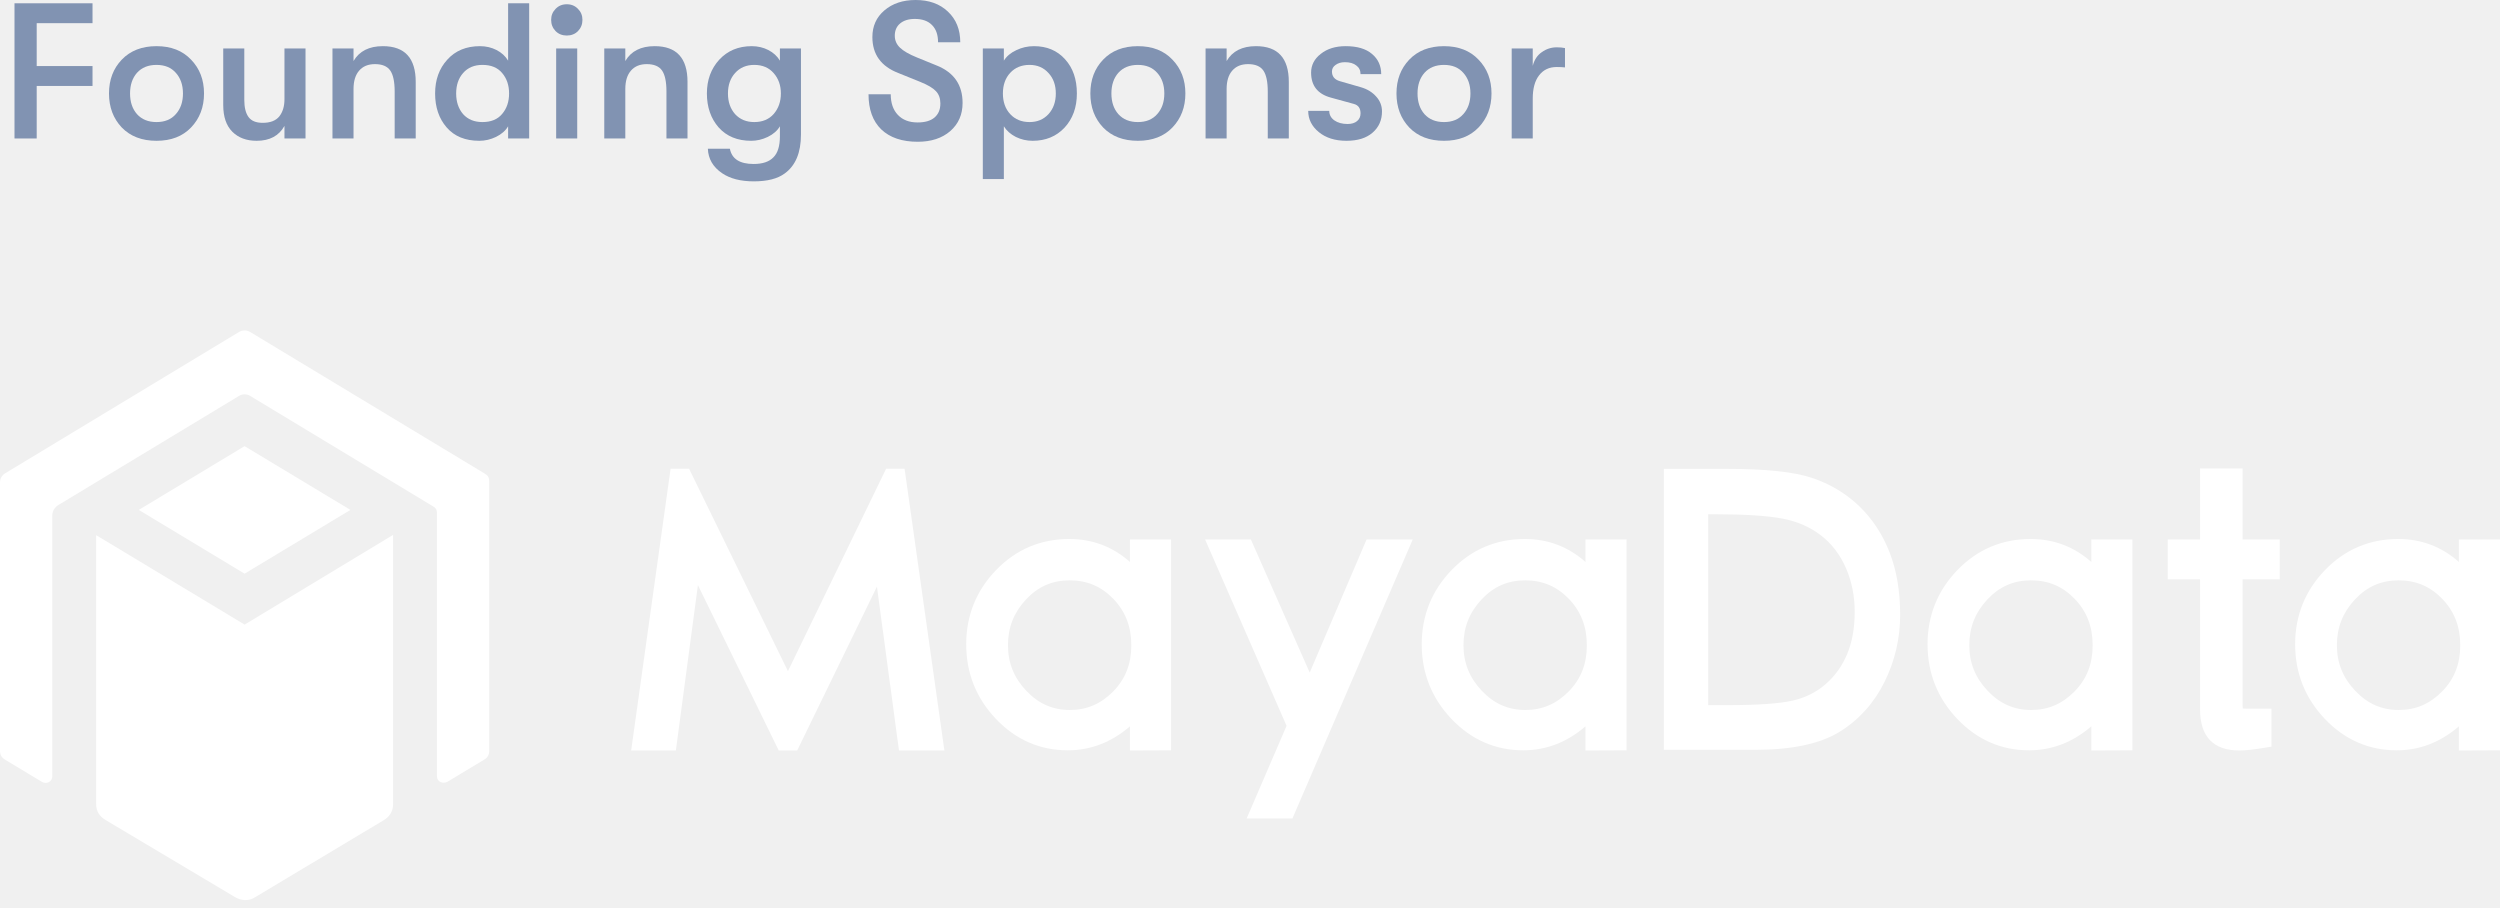
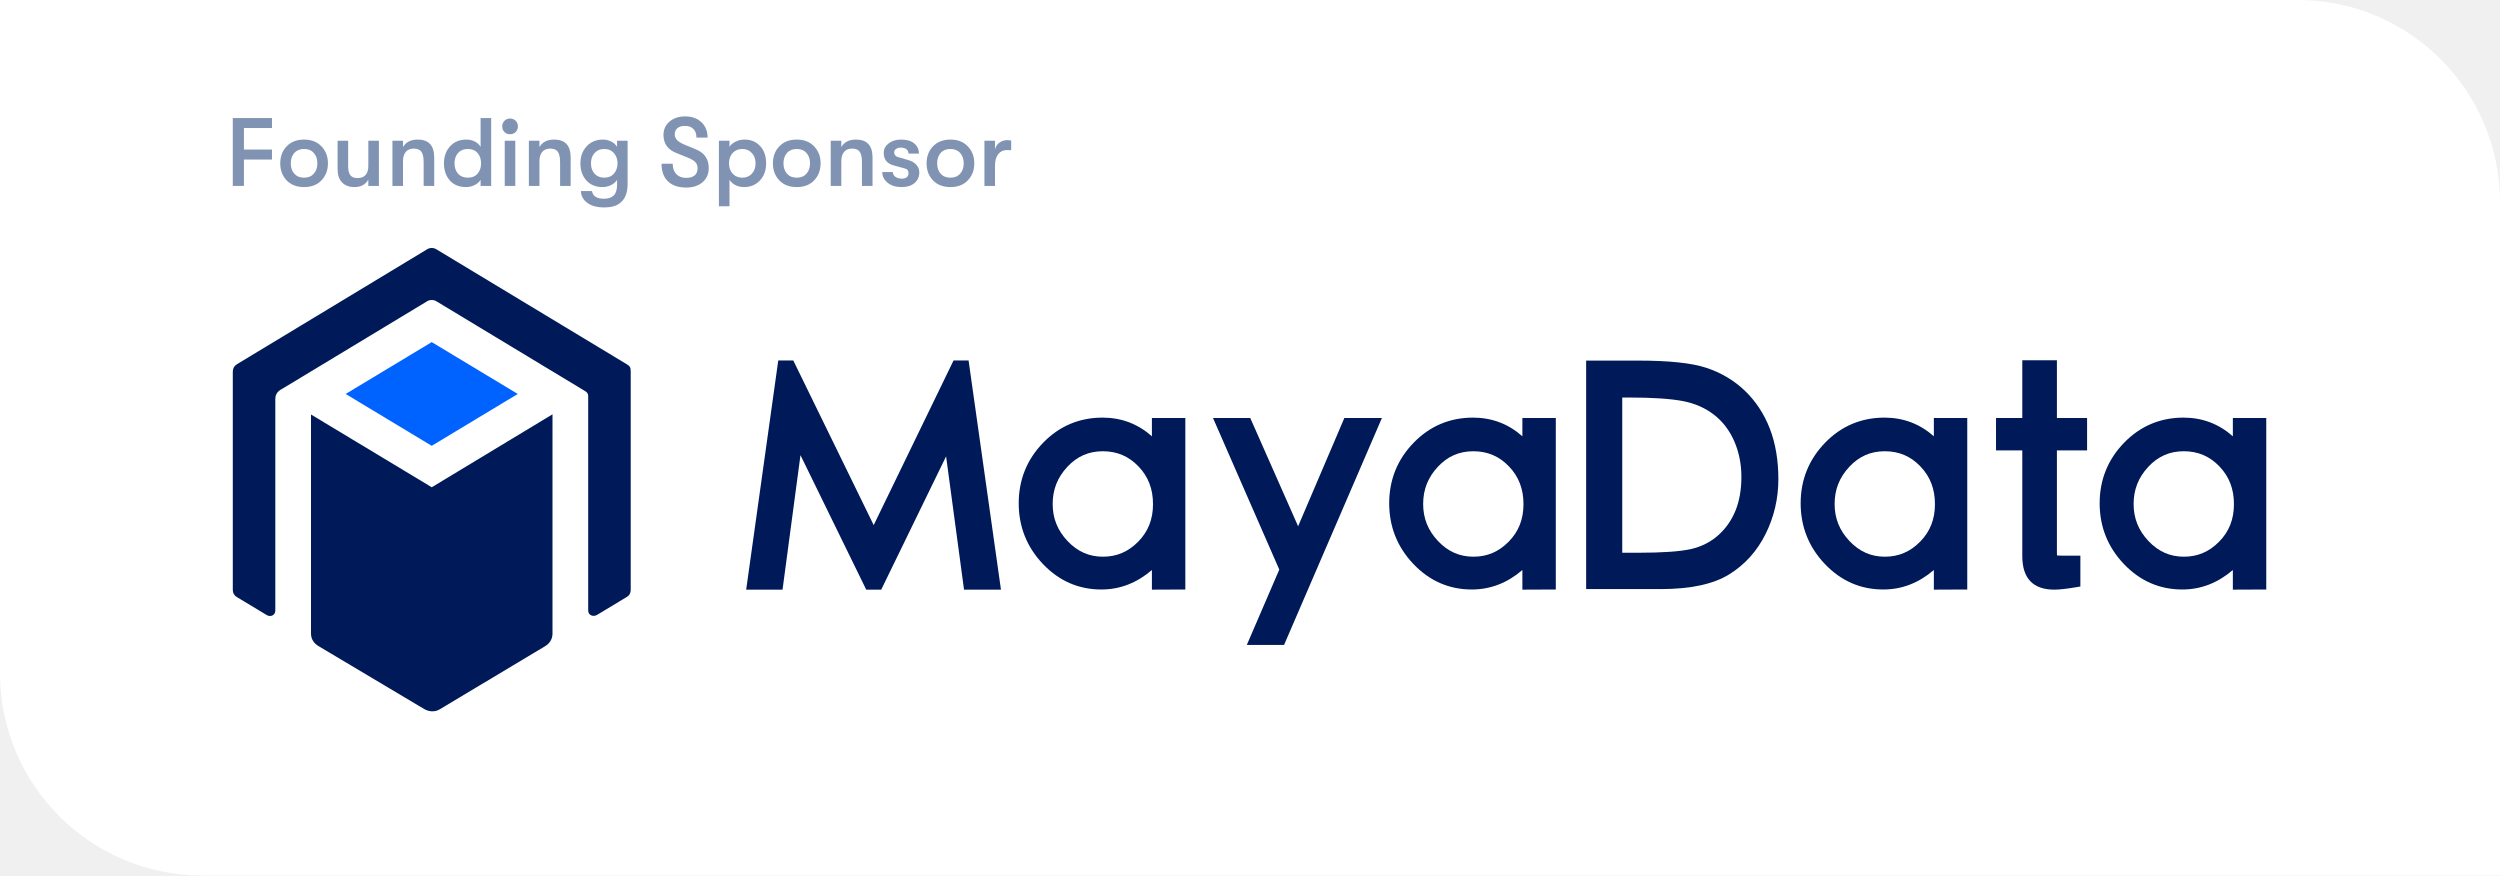
- <svg xmlns="http://www.w3.org/2000/svg" width="248" height="90" viewBox="0 0 248 90" fill="none">
-   <path d="M1.438 13.737V0.326H9.178V2.299H3.641V6.553H9.178V8.526H3.641V13.737H1.438Z" fill="#8193B2" />
-   <path d="M18.955 12.645C18.112 13.527 16.969 13.967 15.525 13.967C14.082 13.967 12.932 13.527 12.077 12.645C11.234 11.751 10.812 10.627 10.812 9.273C10.812 7.919 11.234 6.802 12.077 5.92C12.932 5.026 14.082 4.579 15.525 4.579C16.969 4.579 18.112 5.026 18.955 5.92C19.811 6.802 20.239 7.919 20.239 9.273C20.239 10.627 19.811 11.751 18.955 12.645ZM13.59 11.323C14.063 11.847 14.708 12.109 15.525 12.109C16.343 12.109 16.982 11.847 17.441 11.323C17.914 10.8 18.15 10.116 18.15 9.273C18.15 8.43 17.914 7.747 17.441 7.223C16.982 6.699 16.343 6.438 15.525 6.438C14.708 6.438 14.063 6.699 13.59 7.223C13.13 7.747 12.901 8.43 12.901 9.273C12.901 10.116 13.13 10.8 13.59 11.323Z" fill="#8193B2" />
-   <path d="M25.46 13.967C24.451 13.967 23.646 13.667 23.046 13.067C22.446 12.466 22.145 11.585 22.145 10.423V4.809H24.234V9.905C24.234 10.659 24.374 11.227 24.655 11.611C24.936 11.994 25.403 12.185 26.054 12.185C26.808 12.185 27.357 11.975 27.702 11.553C28.047 11.119 28.219 10.55 28.219 9.848V4.809H30.308V13.737H28.219V12.492C27.67 13.476 26.75 13.967 25.46 13.967Z" fill="#8193B2" />
-   <path d="M32.981 13.737V4.809H35.07V6.054C35.644 5.071 36.615 4.579 37.982 4.579C40.153 4.579 41.239 5.761 41.239 8.124V13.737H39.151V9.082C39.151 8.111 39.004 7.415 38.71 6.993C38.416 6.572 37.912 6.361 37.196 6.361C36.519 6.361 35.996 6.578 35.625 7.012C35.255 7.434 35.07 8.041 35.07 8.833V13.737H32.981Z" fill="#8193B2" />
-   <path d="M50.405 0.326H52.493V13.737H50.405V12.53C50.15 12.965 49.747 13.316 49.198 13.584C48.661 13.84 48.112 13.967 47.55 13.967C46.158 13.967 45.079 13.527 44.312 12.645C43.546 11.764 43.163 10.64 43.163 9.273C43.163 7.919 43.565 6.802 44.37 5.92C45.174 5.026 46.254 4.579 47.608 4.579C48.208 4.579 48.757 4.707 49.255 4.962C49.754 5.218 50.137 5.569 50.405 6.016V0.326ZM47.857 12.109C48.713 12.109 49.364 11.841 49.811 11.304C50.271 10.768 50.501 10.091 50.501 9.273C50.501 8.456 50.271 7.779 49.811 7.242C49.364 6.706 48.713 6.438 47.857 6.438C47.052 6.438 46.413 6.706 45.941 7.242C45.481 7.766 45.251 8.443 45.251 9.273C45.251 10.104 45.481 10.787 45.941 11.323C46.413 11.847 47.052 12.109 47.857 12.109Z" fill="#8193B2" />
-   <path d="M57.337 3.085C57.043 3.378 56.673 3.525 56.226 3.525C55.779 3.525 55.408 3.378 55.114 3.085C54.821 2.778 54.674 2.408 54.674 1.973C54.674 1.539 54.821 1.175 55.114 0.881C55.408 0.575 55.779 0.422 56.226 0.422C56.673 0.422 57.043 0.575 57.337 0.881C57.631 1.175 57.778 1.539 57.778 1.973C57.778 2.408 57.631 2.778 57.337 3.085ZM55.172 13.737V4.809H57.26V13.737H55.172Z" fill="#8193B2" />
-   <path d="M59.943 13.737V4.809H62.031V6.054C62.606 5.071 63.577 4.579 64.944 4.579C67.115 4.579 68.201 5.761 68.201 8.124V13.737H66.112V9.082C66.112 8.111 65.966 7.415 65.672 6.993C65.378 6.572 64.873 6.361 64.158 6.361C63.481 6.361 62.958 6.578 62.587 7.012C62.217 7.434 62.031 8.041 62.031 8.833V13.737H59.943Z" fill="#8193B2" />
-   <path d="M77.367 4.809H79.455V13.354C79.455 15.142 78.919 16.426 77.846 17.205C77.143 17.729 76.121 17.991 74.78 17.991C73.478 17.991 72.43 17.723 71.638 17.186C70.731 16.573 70.259 15.762 70.22 14.753H72.404C72.596 15.762 73.382 16.267 74.761 16.267C75.642 16.267 76.294 16.049 76.715 15.615C77.15 15.194 77.367 14.491 77.367 13.508V12.53C77.111 12.965 76.709 13.316 76.16 13.584C75.623 13.84 75.074 13.967 74.512 13.967C73.158 13.967 72.085 13.527 71.293 12.645C70.514 11.751 70.124 10.627 70.124 9.273C70.124 7.932 70.533 6.814 71.351 5.92C72.181 5.026 73.254 4.579 74.57 4.579C75.17 4.579 75.719 4.707 76.217 4.962C76.715 5.218 77.099 5.569 77.367 6.016V4.809ZM74.819 12.109C75.636 12.109 76.281 11.841 76.754 11.304C77.226 10.755 77.463 10.078 77.463 9.273C77.463 8.469 77.226 7.798 76.754 7.261C76.281 6.712 75.636 6.438 74.819 6.438C74.04 6.438 73.407 6.706 72.922 7.242C72.449 7.766 72.213 8.443 72.213 9.273C72.213 10.104 72.449 10.787 72.922 11.323C73.407 11.847 74.04 12.109 74.819 12.109Z" fill="#8193B2" />
-   <path d="M91.043 14.063C89.485 14.063 88.278 13.654 87.422 12.837C86.579 12.019 86.157 10.857 86.157 9.35H88.361C88.361 10.218 88.597 10.902 89.07 11.4C89.542 11.898 90.194 12.147 91.024 12.147C91.752 12.147 92.307 11.988 92.691 11.668C93.087 11.336 93.285 10.87 93.285 10.27C93.285 9.759 93.138 9.35 92.844 9.043C92.563 8.737 92.046 8.43 91.292 8.124L89.108 7.242C87.396 6.578 86.54 5.39 86.54 3.679C86.54 2.593 86.936 1.712 87.728 1.035C88.533 0.345 89.568 0 90.832 0C92.16 0 93.227 0.383 94.032 1.15C94.849 1.916 95.258 2.931 95.258 4.196H93.055C93.055 3.455 92.857 2.887 92.461 2.491C92.065 2.082 91.496 1.878 90.755 1.878C90.13 1.878 89.638 2.031 89.28 2.337C88.935 2.631 88.763 3.034 88.763 3.545C88.763 4.004 88.935 4.4 89.28 4.732C89.625 5.065 90.194 5.39 90.985 5.71L92.959 6.514C94.645 7.204 95.488 8.437 95.488 10.212C95.488 11.362 95.079 12.294 94.262 13.009C93.444 13.712 92.371 14.063 91.043 14.063Z" fill="#8193B2" />
-   <path d="M102.572 4.579C103.85 4.579 104.878 5.013 105.657 5.882C106.436 6.738 106.826 7.868 106.826 9.273C106.826 10.653 106.417 11.783 105.6 12.665C104.782 13.533 103.728 13.967 102.438 13.967C101.851 13.967 101.295 13.84 100.771 13.584C100.248 13.316 99.852 12.965 99.583 12.53V17.761H97.495V4.809H99.583V6.016C99.852 5.582 100.26 5.237 100.81 4.981C101.359 4.713 101.946 4.579 102.572 4.579ZM102.132 12.109C102.898 12.109 103.524 11.847 104.009 11.323C104.495 10.787 104.737 10.104 104.737 9.273C104.737 8.443 104.495 7.766 104.009 7.242C103.524 6.706 102.898 6.438 102.132 6.438C101.34 6.438 100.701 6.699 100.216 7.223C99.73 7.747 99.488 8.43 99.488 9.273C99.488 10.116 99.73 10.8 100.216 11.323C100.701 11.847 101.34 12.109 102.132 12.109Z" fill="#8193B2" />
-   <path d="M116.306 12.645C115.463 13.527 114.32 13.967 112.876 13.967C111.433 13.967 110.283 13.527 109.428 12.645C108.585 11.751 108.163 10.627 108.163 9.273C108.163 7.919 108.585 6.802 109.428 5.92C110.283 5.026 111.433 4.579 112.876 4.579C114.32 4.579 115.463 5.026 116.306 5.92C117.162 6.802 117.59 7.919 117.59 9.273C117.59 10.627 117.162 11.751 116.306 12.645ZM110.941 11.323C111.414 11.847 112.059 12.109 112.876 12.109C113.694 12.109 114.332 11.847 114.792 11.323C115.265 10.8 115.501 10.116 115.501 9.273C115.501 8.43 115.265 7.747 114.792 7.223C114.332 6.699 113.694 6.438 112.876 6.438C112.059 6.438 111.414 6.699 110.941 7.223C110.481 7.747 110.251 8.43 110.251 9.273C110.251 10.116 110.481 10.8 110.941 11.323Z" fill="#8193B2" />
-   <path d="M119.592 13.737V4.809H121.681V6.054C122.255 5.071 123.226 4.579 124.593 4.579C126.764 4.579 127.85 5.761 127.85 8.124V13.737H125.762V9.082C125.762 8.111 125.615 7.415 125.321 6.993C125.027 6.572 124.523 6.361 123.807 6.361C123.13 6.361 122.607 6.578 122.236 7.012C121.866 7.434 121.681 8.041 121.681 8.833V13.737H119.592Z" fill="#8193B2" />
-   <path d="M133.567 13.967C132.443 13.967 131.53 13.68 130.827 13.105C130.125 12.53 129.774 11.828 129.774 10.998H131.862C131.862 11.381 132.028 11.694 132.36 11.936C132.705 12.179 133.146 12.3 133.682 12.3C134.078 12.3 134.391 12.205 134.621 12.013C134.851 11.822 134.966 11.566 134.966 11.247C134.966 10.736 134.742 10.423 134.295 10.308L131.996 9.676C130.706 9.318 130.061 8.494 130.061 7.204C130.061 6.463 130.38 5.844 131.019 5.346C131.658 4.835 132.482 4.579 133.491 4.579C134.627 4.579 135.496 4.835 136.096 5.346C136.709 5.856 137.016 6.527 137.016 7.357H134.966C134.966 6.987 134.825 6.699 134.544 6.495C134.276 6.278 133.899 6.169 133.414 6.169C133.044 6.169 132.737 6.259 132.494 6.438C132.252 6.604 132.13 6.821 132.13 7.089C132.13 7.574 132.386 7.894 132.897 8.047L135.023 8.66C135.636 8.839 136.135 9.146 136.518 9.58C136.901 10.001 137.093 10.493 137.093 11.055C137.093 11.924 136.78 12.626 136.154 13.163C135.541 13.699 134.678 13.967 133.567 13.967Z" fill="#8193B2" />
-   <path d="M146.673 12.645C145.83 13.527 144.687 13.967 143.243 13.967C141.8 13.967 140.65 13.527 139.795 12.645C138.952 11.751 138.53 10.627 138.53 9.273C138.53 7.919 138.952 6.802 139.795 5.92C140.65 5.026 141.8 4.579 143.243 4.579C144.687 4.579 145.83 5.026 146.673 5.92C147.529 6.802 147.957 7.919 147.957 9.273C147.957 10.627 147.529 11.751 146.673 12.645ZM141.308 11.323C141.781 11.847 142.426 12.109 143.243 12.109C144.061 12.109 144.7 11.847 145.159 11.323C145.632 10.8 145.868 10.116 145.868 9.273C145.868 8.43 145.632 7.747 145.159 7.223C144.7 6.699 144.061 6.438 143.243 6.438C142.426 6.438 141.781 6.699 141.308 7.223C140.848 7.747 140.619 8.43 140.619 9.273C140.619 10.116 140.848 10.8 141.308 11.323Z" fill="#8193B2" />
-   <path d="M149.959 13.737V4.809H152.048V6.533C152.201 5.933 152.501 5.48 152.948 5.173C153.395 4.854 153.887 4.694 154.423 4.694C154.768 4.694 155.043 4.72 155.247 4.771V6.687C155.03 6.661 154.756 6.648 154.423 6.648C153.683 6.648 153.101 6.923 152.68 7.472C152.258 8.009 152.048 8.781 152.048 9.791V13.737H149.959Z" fill="#8193B2" />
-   <path d="M184.414 50.193C183.098 48.934 181.518 47.994 179.718 47.397C177.923 46.803 175.176 46.513 171.322 46.513H165.053V74.381H174.164C177.763 74.381 180.561 73.78 182.481 72.597C184.403 71.412 185.904 69.745 186.944 67.647C187.974 65.57 188.496 63.329 188.496 60.988C188.496 58.67 188.145 56.589 187.451 54.804C186.751 53.004 185.729 51.452 184.414 50.193ZM183.987 60.699C183.987 62.275 183.738 63.677 183.245 64.866C182.759 66.04 182.042 67.045 181.114 67.856C180.192 68.662 179.09 69.214 177.841 69.498C176.529 69.797 174.371 69.949 171.428 69.949H169.455V51.017H170.291C173.147 51.017 175.36 51.164 176.87 51.455C178.313 51.733 179.584 52.292 180.649 53.119C181.706 53.939 182.534 55.02 183.109 56.33C183.692 57.658 183.987 59.129 183.987 60.699Z" fill="white" />
-   <path d="M222.467 46.473H218.244V53.517H215.041V57.468H218.244V70.352C218.244 71.715 218.575 72.747 219.227 73.424C219.883 74.105 220.864 74.449 222.144 74.449C222.756 74.449 223.607 74.355 224.746 74.163L225.329 74.065V70.301H222.996C222.741 70.301 222.575 70.288 222.481 70.281C222.473 70.21 222.467 70.111 222.467 69.972V57.468H226.147V53.517H222.467V46.473Z" fill="white" />
-   <path d="M87.901 46.5L78.163 66.578L68.357 46.5H66.523L62.611 74.448H67.045L69.234 58.046L77.25 74.448H79.081L86.992 58.194L89.179 74.448H93.684L89.734 46.5H87.901Z" fill="white" />
-   <path d="M112.092 55.747C110.387 54.234 108.369 53.468 106.075 53.468C103.233 53.468 100.792 54.503 98.818 56.543C96.847 58.579 95.848 61.06 95.848 63.916C95.848 66.77 96.84 69.259 98.797 71.317C100.761 73.383 103.159 74.431 105.924 74.431C108.192 74.431 110.261 73.632 112.092 72.052V74.449L116.168 74.431V53.517H112.092V55.747ZM110.448 59.413C111.645 60.658 112.226 62.164 112.226 64.017C112.226 65.867 111.636 67.365 110.421 68.598C109.206 69.832 107.801 70.431 106.125 70.431C104.431 70.431 103.018 69.807 101.805 68.523C100.584 67.232 99.99 65.753 99.99 64.001C99.99 62.245 100.574 60.764 101.775 59.473C102.966 58.193 104.383 57.57 106.108 57.57C107.837 57.57 109.257 58.173 110.448 59.413Z" fill="white" />
-   <path d="M157.28 55.747C155.575 54.234 153.557 53.468 151.262 53.468C148.421 53.468 145.979 54.503 144.006 56.543C142.035 58.579 141.035 61.06 141.035 63.916C141.035 66.77 142.028 69.259 143.985 71.317C145.948 73.383 148.346 74.431 151.112 74.431C153.38 74.431 155.448 73.632 157.28 72.052V74.449L161.355 74.431V53.517H157.28V55.747ZM155.636 59.413C156.832 60.658 157.414 62.164 157.414 64.017C157.414 65.867 156.823 67.365 155.608 68.598C154.394 69.832 152.988 70.431 151.312 70.431C149.619 70.431 148.206 69.807 146.992 68.523C145.771 67.232 145.177 65.753 145.177 64.001C145.177 62.245 145.761 60.764 146.963 59.473C148.154 58.193 149.571 57.57 151.295 57.57C153.024 57.57 154.444 58.173 155.636 59.413Z" fill="white" />
-   <path d="M207.458 55.747C205.752 54.234 203.735 53.468 201.44 53.468C198.599 53.468 196.157 54.503 194.183 56.543C192.212 58.579 191.213 61.06 191.213 63.916C191.213 66.77 192.205 69.259 194.162 71.317C196.126 73.383 198.524 74.431 201.289 74.431C203.557 74.431 205.626 73.632 207.458 72.052V74.449L211.533 74.431V53.517H207.458V55.747ZM205.814 59.413C207.01 60.658 207.591 62.164 207.591 64.017C207.591 65.867 207.001 67.365 205.786 68.598C204.571 69.832 203.166 70.431 201.49 70.431C199.797 70.431 198.383 69.807 197.17 68.523C195.949 67.232 195.355 65.753 195.355 64.001C195.355 62.245 195.939 60.764 197.141 59.473C198.331 58.193 199.749 57.57 201.473 57.57C203.202 57.57 204.622 58.173 205.814 59.413Z" fill="white" />
-   <path d="M243.922 55.747C242.217 54.234 240.2 53.468 237.905 53.468C235.063 53.468 232.622 54.503 230.648 56.543C228.677 58.579 227.678 61.06 227.678 63.916C227.678 66.77 228.67 69.259 230.627 71.317C232.591 73.383 234.989 74.431 237.754 74.431C240.022 74.431 242.091 73.632 243.922 72.052V74.449L247.998 74.431V53.517H243.922V55.747ZM242.278 59.413C243.475 60.658 244.056 62.164 244.056 64.017C244.056 65.867 243.466 67.365 242.251 68.598C241.036 69.832 239.631 70.431 237.955 70.431C236.261 70.431 234.848 69.807 233.635 68.523C232.414 67.232 231.82 65.753 231.82 64.001C231.82 62.245 232.404 60.764 233.605 59.473C234.796 58.193 236.213 57.57 237.938 57.57C239.667 57.57 241.087 58.173 242.278 59.413Z" fill="white" />
-   <path d="M129.923 66.719L124.088 53.518H119.545L127.628 72.003L123.667 81.192H128.209L140.143 53.518H135.563L129.923 66.719Z" fill="white" />
-   <path d="M9.539 53.088V79.804C9.539 80.484 9.897 81.009 10.479 81.348L23.332 89.002C23.91 89.339 24.622 89.403 25.2 89.066L38.051 81.371C38.634 81.031 38.993 80.486 38.993 79.804V53.064L24.266 61.962L9.539 53.088Z" fill="white" />
-   <path d="M5.185 77.009V51.22C5.185 50.825 5.283 50.327 6.042 49.946L23.73 39.262C24.062 39.07 24.468 39.07 24.8 39.262L42.818 50.144C43.156 50.339 43.352 50.467 43.345 50.915L43.345 77.009C43.345 77.55 43.934 77.805 44.4 77.543L48.022 75.36C48.365 75.167 48.53 74.875 48.53 74.477V47.782C48.53 47.312 48.375 47.151 48.042 46.955L24.806 32.928C24.471 32.73 24.058 32.73 23.723 32.926L0.532 46.941C0.197 47.136 0 47.471 0 47.863V74.477C0 74.861 0.16 75.148 0.484 75.347L4.142 77.55C4.608 77.836 5.185 77.562 5.185 77.009Z" fill="white" />
-   <path d="M34.759 50.583L24.263 44.259L13.768 50.583L24.263 56.907L34.759 50.583Z" fill="white" />
+ <svg xmlns="http://www.w3.org/2000/svg" width="494" height="173" viewBox="0 0 494 173" fill="none">
+   <path d="M0 0H454C476.091 0 494 17.909 494 40V173H40C17.909 173 0 155.091 0 133V0Z" fill="white" />
+   <path d="M344.791 77.214C342.659 75.174 340.099 73.651 337.182 72.684C334.274 71.721 329.824 71.252 323.579 71.252H313.422V116.403H328.183C334.015 116.403 338.549 115.431 341.659 113.513C344.773 111.593 347.206 108.893 348.891 105.493C350.559 102.128 351.406 98.497 351.406 94.705C351.406 90.948 350.836 87.577 349.712 84.684C348.578 81.768 346.922 79.255 344.791 77.214ZM344.1 94.236C344.1 96.79 343.695 99.061 342.897 100.987C342.109 102.889 340.948 104.518 339.445 105.832C337.95 107.138 336.166 108.032 334.142 108.493C332.015 108.977 328.52 109.223 323.751 109.223H320.555V78.55H321.909C326.536 78.55 330.123 78.788 332.569 79.259C334.906 79.709 336.966 80.615 338.692 81.955C340.404 83.284 341.745 85.034 342.677 87.157C343.621 89.309 344.1 91.692 344.1 94.236Z" fill="#001959" />
+   <path d="M406.445 71.188H399.604V82.6H394.414V89.002H399.604V109.876C399.604 112.084 400.139 113.757 401.196 114.853C402.258 115.956 403.849 116.514 405.923 116.514C406.915 116.514 408.293 116.362 410.139 116.052L411.083 115.892V109.794H407.303C406.889 109.794 406.621 109.773 406.468 109.761C406.456 109.646 406.445 109.485 406.445 109.26V89.002H412.408V82.6H406.445V71.188Z" fill="#001959" />
+   <path d="M188.42 71.231L172.642 103.761L156.754 71.231H153.784L147.445 116.512H154.629L158.175 89.938L171.163 116.512H174.13L186.948 90.178L190.491 116.512H197.79L191.391 71.231H188.42Z" fill="#001959" />
+   <path d="M227.617 86.212C224.854 83.761 221.585 82.521 217.867 82.521C213.263 82.521 209.308 84.198 206.11 87.502C202.916 90.801 201.297 94.821 201.297 99.448C201.297 104.072 202.905 108.106 206.076 111.44C209.257 114.787 213.142 116.485 217.623 116.485C221.297 116.485 224.649 115.19 227.617 112.631V116.515L234.22 116.485V82.601H227.617V86.212ZM224.953 92.153C226.892 94.171 227.834 96.61 227.834 99.612C227.834 102.609 226.877 105.037 224.909 107.034C222.941 109.033 220.664 110.004 217.948 110.004C215.204 110.004 212.915 108.993 210.949 106.913C208.97 104.822 208.008 102.425 208.008 99.585C208.008 96.742 208.955 94.342 210.901 92.25C212.83 90.176 215.127 89.167 217.921 89.167C220.722 89.167 223.023 90.144 224.953 92.153Z" fill="#001959" />
+   <path d="M300.824 86.212C298.061 83.761 294.792 82.521 291.074 82.521C286.47 82.521 282.515 84.198 279.317 87.502C276.123 90.801 274.504 94.821 274.504 99.448C274.504 104.072 276.112 108.106 279.283 111.44C282.464 114.787 286.349 116.485 290.83 116.485C294.504 116.485 297.856 115.19 300.824 112.631V116.515L307.427 116.485V82.601H300.824V86.212ZM298.16 92.153C300.099 94.171 301.041 96.61 301.041 99.612C301.041 102.609 300.084 105.037 298.116 107.034C296.148 109.033 293.871 110.004 291.155 110.004C288.411 110.004 286.122 108.993 284.156 106.913C282.177 104.822 281.215 102.425 281.215 99.585C281.215 96.742 282.162 94.342 284.108 92.25C286.037 90.176 288.334 89.167 291.128 89.167C293.929 89.167 296.23 90.144 298.16 92.153Z" fill="#001959" />
+   <path d="M382.129 86.212C379.366 83.761 376.097 82.521 372.378 82.521C367.775 82.521 363.819 84.198 360.622 87.502C357.428 90.801 355.809 94.821 355.809 99.448C355.809 104.072 357.417 108.106 360.587 111.44C363.769 114.787 367.654 116.485 372.135 116.485C375.809 116.485 379.161 115.19 382.129 112.631V116.515L388.731 116.485V82.601H382.129V86.212ZM379.465 92.153C381.403 94.171 382.345 96.61 382.345 99.612C382.345 102.609 381.389 105.037 379.42 107.034C377.452 109.033 375.175 110.004 372.46 110.004C369.716 110.004 367.427 108.993 365.46 106.913C363.482 104.822 362.52 102.425 362.52 99.585C362.52 96.742 363.466 94.342 365.413 92.25C367.342 90.176 369.638 89.167 372.432 89.167C375.234 89.167 377.534 90.144 379.465 92.153Z" fill="#001959" />
+   <path d="M441.211 86.212C438.448 83.761 435.179 82.521 431.46 82.521C426.857 82.521 422.901 84.198 419.704 87.502C416.51 90.801 414.891 94.821 414.891 99.448C414.891 104.072 416.499 108.106 419.669 111.44C422.851 114.787 426.736 116.485 431.217 116.485C434.891 116.485 438.243 115.19 441.211 112.631V116.515L447.813 116.485V82.601H441.211V86.212ZM438.547 92.153C440.485 94.171 441.427 96.61 441.427 99.612C441.427 102.609 440.471 105.037 438.502 107.034C436.534 109.033 434.257 110.004 431.541 110.004C428.798 110.004 426.509 108.993 424.542 106.913C422.564 104.822 421.602 102.425 421.602 99.585C421.602 96.742 422.548 94.342 424.495 92.25C426.424 90.176 428.72 89.167 431.514 89.167C434.316 89.167 436.616 90.144 438.547 92.153Z" fill="#001959" />
+   <path d="M256.507 103.991L247.052 82.601H239.691L252.787 112.551L246.37 127.439H253.73L273.065 82.601H265.644L256.507 103.991Z" fill="#001959" />
+   <path d="M61.453 81.905V125.191C61.453 126.293 62.034 127.143 62.976 127.692L83.801 140.093C84.738 140.64 85.89 140.744 86.827 140.197L107.648 127.73C108.593 127.179 109.175 126.296 109.175 125.191V81.867L85.314 96.282L61.453 81.905Z" fill="#001959" />
+   <path d="M54.401 120.663V78.878C54.401 78.239 54.559 77.432 55.79 76.814L84.448 59.503C84.985 59.192 85.644 59.192 86.182 59.503L115.375 77.135C115.921 77.451 116.239 77.658 116.228 78.385L116.228 120.663C116.228 121.539 117.182 121.953 117.938 121.527L123.806 117.99C124.363 117.677 124.629 117.205 124.629 116.559V73.308C124.629 72.546 124.378 72.285 123.838 71.967L86.192 49.24C85.649 48.921 84.98 48.92 84.436 49.238L46.861 71.945C46.319 72.262 46 72.804 46 73.439V116.559C46 117.182 46.259 117.647 46.785 117.969L52.71 121.539C53.467 122.002 54.401 121.559 54.401 120.663Z" fill="#001959" />
+   <path d="M102.311 77.847L85.306 67.601L68.301 77.847L85.306 88.093L102.311 77.847Z" fill="#0063FF" />
+   <path d="M46 36.737V23.326H53.74V25.299H48.203V29.553H53.74V31.526H48.203V36.737H46Z" fill="#8193B2" />
+   <path d="M63.517 35.645C62.675 36.527 61.531 36.967 60.088 36.967C58.645 36.967 57.495 36.527 56.639 35.645C55.796 34.751 55.375 33.627 55.375 32.273C55.375 30.919 55.796 29.802 56.639 28.92C57.495 28.026 58.645 27.579 60.088 27.579C61.531 27.579 62.675 28.026 63.517 28.92C64.373 29.802 64.801 30.919 64.801 32.273C64.801 33.627 64.373 34.751 63.517 35.645ZM58.153 34.323C58.626 34.847 59.27 35.109 60.088 35.109C60.905 35.109 61.544 34.847 62.004 34.323C62.477 33.8 62.713 33.116 62.713 32.273C62.713 31.43 62.477 30.747 62.004 30.223C61.544 29.7 60.905 29.438 60.088 29.438C59.27 29.438 58.626 29.7 58.153 30.223C57.693 30.747 57.463 31.43 57.463 32.273C57.463 33.116 57.693 33.8 58.153 34.323Z" fill="#8193B2" />
+   <path d="M70.023 36.967C69.014 36.967 68.209 36.667 67.609 36.067C67.008 35.467 66.708 34.585 66.708 33.423V27.809H68.796V32.906C68.796 33.659 68.937 34.227 69.218 34.611C69.499 34.994 69.965 35.185 70.617 35.185C71.37 35.185 71.919 34.975 72.264 34.553C72.609 34.119 72.782 33.55 72.782 32.848V27.809H74.87V36.737H72.782V35.492C72.232 36.476 71.313 36.967 70.023 36.967Z" fill="#8193B2" />
+   <path d="M77.544 36.737V27.809H79.632V29.054C80.207 28.071 81.178 27.579 82.544 27.579C84.716 27.579 85.801 28.761 85.801 31.124V36.737H83.713V32.082C83.713 31.111 83.566 30.415 83.272 29.993C82.979 29.572 82.474 29.361 81.759 29.361C81.082 29.361 80.558 29.578 80.188 30.012C79.817 30.434 79.632 31.041 79.632 31.833V36.737H77.544Z" fill="#8193B2" />
+   <path d="M94.968 23.326H97.056V36.737H94.968V35.53C94.712 35.965 94.31 36.316 93.76 36.584C93.224 36.84 92.675 36.967 92.113 36.967C90.721 36.967 89.641 36.527 88.875 35.645C88.108 34.764 87.725 33.64 87.725 32.273C87.725 30.919 88.127 29.802 88.932 28.92C89.737 28.026 90.816 27.579 92.17 27.579C92.77 27.579 93.32 27.707 93.818 27.962C94.316 28.218 94.699 28.569 94.968 29.016V23.326ZM92.419 35.109C93.275 35.109 93.927 34.841 94.374 34.304C94.833 33.768 95.063 33.091 95.063 32.273C95.063 31.456 94.833 30.779 94.374 30.242C93.927 29.706 93.275 29.438 92.419 29.438C91.615 29.438 90.976 29.706 90.503 30.242C90.043 30.766 89.814 31.443 89.814 32.273C89.814 33.103 90.043 33.787 90.503 34.323C90.976 34.847 91.615 35.109 92.419 35.109Z" fill="#8193B2" />
+   <path d="M101.899 26.085C101.606 26.378 101.235 26.525 100.788 26.525C100.341 26.525 99.971 26.378 99.677 26.085C99.383 25.778 99.236 25.408 99.236 24.973C99.236 24.539 99.383 24.175 99.677 23.881C99.971 23.575 100.341 23.422 100.788 23.422C101.235 23.422 101.606 23.575 101.899 23.881C102.193 24.175 102.34 24.539 102.34 24.973C102.34 25.408 102.193 25.778 101.899 26.085ZM99.734 36.737V27.809H101.823V36.737H99.734Z" fill="#8193B2" />
+   <path d="M104.506 36.737V27.809H106.594V29.054C107.169 28.071 108.139 27.579 109.506 27.579C111.678 27.579 112.763 28.761 112.763 31.124V36.737H110.675V32.082C110.675 31.111 110.528 30.415 110.234 29.993C109.94 29.572 109.436 29.361 108.721 29.361C108.044 29.361 107.52 29.578 107.15 30.012C106.779 30.434 106.594 31.041 106.594 31.833V36.737H104.506Z" fill="#8193B2" />
+   <path d="M121.929 27.809H124.018V36.354C124.018 38.142 123.481 39.426 122.408 40.205C121.706 40.729 120.684 40.991 119.343 40.991C118.04 40.991 116.993 40.723 116.201 40.186C115.294 39.573 114.821 38.762 114.783 37.753H116.967C117.159 38.762 117.944 39.267 119.324 39.267C120.205 39.267 120.856 39.049 121.278 38.615C121.712 38.194 121.929 37.491 121.929 36.508V35.53C121.674 35.965 121.272 36.316 120.722 36.584C120.186 36.84 119.637 36.967 119.075 36.967C117.721 36.967 116.648 36.527 115.856 35.645C115.077 34.751 114.687 33.627 114.687 32.273C114.687 30.932 115.096 29.814 115.913 28.92C116.743 28.026 117.816 27.579 119.132 27.579C119.732 27.579 120.282 27.707 120.78 27.962C121.278 28.218 121.661 28.569 121.929 29.016V27.809ZM119.381 35.109C120.199 35.109 120.844 34.841 121.316 34.304C121.789 33.755 122.025 33.078 122.025 32.273C122.025 31.468 121.789 30.798 121.316 30.262C120.844 29.712 120.199 29.438 119.381 29.438C118.602 29.438 117.97 29.706 117.484 30.242C117.012 30.766 116.775 31.443 116.775 32.273C116.775 33.103 117.012 33.787 117.484 34.323C117.97 34.847 118.602 35.109 119.381 35.109Z" fill="#8193B2" />
+   <path d="M135.605 37.063C134.047 37.063 132.84 36.654 131.984 35.837C131.141 35.019 130.72 33.857 130.72 32.35H132.923C132.923 33.218 133.159 33.902 133.632 34.4C134.105 34.898 134.756 35.147 135.586 35.147C136.314 35.147 136.87 34.987 137.253 34.668C137.649 34.336 137.847 33.87 137.847 33.27C137.847 32.759 137.7 32.35 137.406 32.043C137.125 31.737 136.608 31.43 135.854 31.124L133.67 30.242C131.959 29.578 131.103 28.39 131.103 26.679C131.103 25.593 131.499 24.712 132.291 24.035C133.095 23.345 134.13 23 135.395 23C136.723 23 137.79 23.383 138.594 24.15C139.412 24.916 139.82 25.931 139.82 27.196H137.617C137.617 26.455 137.419 25.887 137.023 25.491C136.627 25.082 136.059 24.878 135.318 24.878C134.692 24.878 134.2 25.031 133.843 25.337C133.498 25.631 133.325 26.034 133.325 26.544C133.325 27.004 133.498 27.4 133.843 27.732C134.188 28.064 134.756 28.39 135.548 28.709L137.521 29.514C139.207 30.204 140.05 31.437 140.05 33.212C140.05 34.362 139.642 35.294 138.824 36.009C138.007 36.712 136.934 37.063 135.605 37.063Z" fill="#8193B2" />
+   <path d="M147.135 27.579C148.412 27.579 149.44 28.013 150.219 28.882C150.999 29.738 151.388 30.868 151.388 32.273C151.388 33.653 150.979 34.783 150.162 35.664C149.345 36.533 148.291 36.967 147.001 36.967C146.413 36.967 145.857 36.84 145.334 36.584C144.81 36.316 144.414 35.965 144.146 35.53V40.761H142.058V27.809H144.146V29.016C144.414 28.582 144.823 28.237 145.372 27.982C145.921 27.713 146.509 27.579 147.135 27.579ZM146.694 35.109C147.461 35.109 148.086 34.847 148.572 34.323C149.057 33.787 149.3 33.103 149.3 32.273C149.3 31.443 149.057 30.766 148.572 30.242C148.086 29.706 147.461 29.438 146.694 29.438C145.902 29.438 145.264 29.7 144.778 30.223C144.293 30.747 144.05 31.43 144.05 32.273C144.05 33.116 144.293 33.8 144.778 34.323C145.264 34.847 145.902 35.109 146.694 35.109Z" fill="#8193B2" />
+   <path d="M160.868 35.645C160.025 36.527 158.882 36.967 157.439 36.967C155.995 36.967 154.846 36.527 153.99 35.645C153.147 34.751 152.726 33.627 152.726 32.273C152.726 30.919 153.147 29.802 153.99 28.92C154.846 28.026 155.995 27.579 157.439 27.579C158.882 27.579 160.025 28.026 160.868 28.92C161.724 29.802 162.152 30.919 162.152 32.273C162.152 33.627 161.724 34.751 160.868 35.645ZM155.504 34.323C155.976 34.847 156.621 35.109 157.439 35.109C158.256 35.109 158.895 34.847 159.355 34.323C159.827 33.8 160.064 33.116 160.064 32.273C160.064 31.43 159.827 30.747 159.355 30.223C158.895 29.7 158.256 29.438 157.439 29.438C156.621 29.438 155.976 29.7 155.504 30.223C155.044 30.747 154.814 31.43 154.814 32.273C154.814 33.116 155.044 33.8 155.504 34.323Z" fill="#8193B2" />
+   <path d="M164.155 36.737V27.809H166.243V29.054C166.818 28.071 167.789 27.579 169.155 27.579C171.327 27.579 172.412 28.761 172.412 31.124V36.737H170.324V32.082C170.324 31.111 170.177 30.415 169.883 29.993C169.59 29.572 169.085 29.361 168.37 29.361C167.693 29.361 167.169 29.578 166.799 30.012C166.428 30.434 166.243 31.041 166.243 31.833V36.737H164.155Z" fill="#8193B2" />
+   <path d="M178.13 36.967C177.006 36.967 176.092 36.68 175.39 36.105C174.687 35.53 174.336 34.828 174.336 33.998H176.425C176.425 34.381 176.591 34.694 176.923 34.936C177.268 35.179 177.708 35.3 178.245 35.3C178.641 35.3 178.954 35.205 179.184 35.013C179.413 34.822 179.528 34.566 179.528 34.247C179.528 33.736 179.305 33.423 178.858 33.308L176.559 32.676C175.269 32.318 174.624 31.494 174.624 30.204C174.624 29.463 174.943 28.844 175.582 28.346C176.22 27.835 177.044 27.579 178.053 27.579C179.19 27.579 180.058 27.835 180.659 28.346C181.272 28.856 181.578 29.527 181.578 30.357H179.528C179.528 29.987 179.388 29.7 179.107 29.495C178.839 29.278 178.462 29.169 177.976 29.169C177.606 29.169 177.299 29.259 177.057 29.438C176.814 29.604 176.693 29.821 176.693 30.089C176.693 30.574 176.948 30.894 177.459 31.047L179.586 31.66C180.199 31.839 180.697 32.145 181.08 32.58C181.464 33.001 181.655 33.493 181.655 34.055C181.655 34.924 181.342 35.626 180.716 36.163C180.103 36.699 179.241 36.967 178.13 36.967Z" fill="#8193B2" />
+   <path d="M191.235 35.645C190.392 36.527 189.249 36.967 187.806 36.967C186.363 36.967 185.213 36.527 184.357 35.645C183.514 34.751 183.093 33.627 183.093 32.273C183.093 30.919 183.514 29.802 184.357 28.92C185.213 28.026 186.363 27.579 187.806 27.579C189.249 27.579 190.392 28.026 191.235 28.92C192.091 29.802 192.519 30.919 192.519 32.273C192.519 33.627 192.091 34.751 191.235 35.645ZM185.871 34.323C186.343 34.847 186.988 35.109 187.806 35.109C188.623 35.109 189.262 34.847 189.722 34.323C190.194 33.8 190.431 33.116 190.431 32.273C190.431 31.43 190.194 30.747 189.722 30.223C189.262 29.7 188.623 29.438 187.806 29.438C186.988 29.438 186.343 29.7 185.871 30.223C185.411 30.747 185.181 31.43 185.181 32.273C185.181 33.116 185.411 33.8 185.871 34.323Z" fill="#8193B2" />
+   <path d="M194.522 36.737V27.809H196.61V29.533C196.763 28.933 197.064 28.48 197.511 28.173C197.958 27.854 198.45 27.694 198.986 27.694C199.331 27.694 199.605 27.72 199.81 27.771V29.687C199.593 29.661 199.318 29.648 198.986 29.648C198.245 29.648 197.664 29.923 197.242 30.472C196.821 31.009 196.61 31.782 196.61 32.791V36.737H194.522Z" fill="#8193B2" />
</svg>
